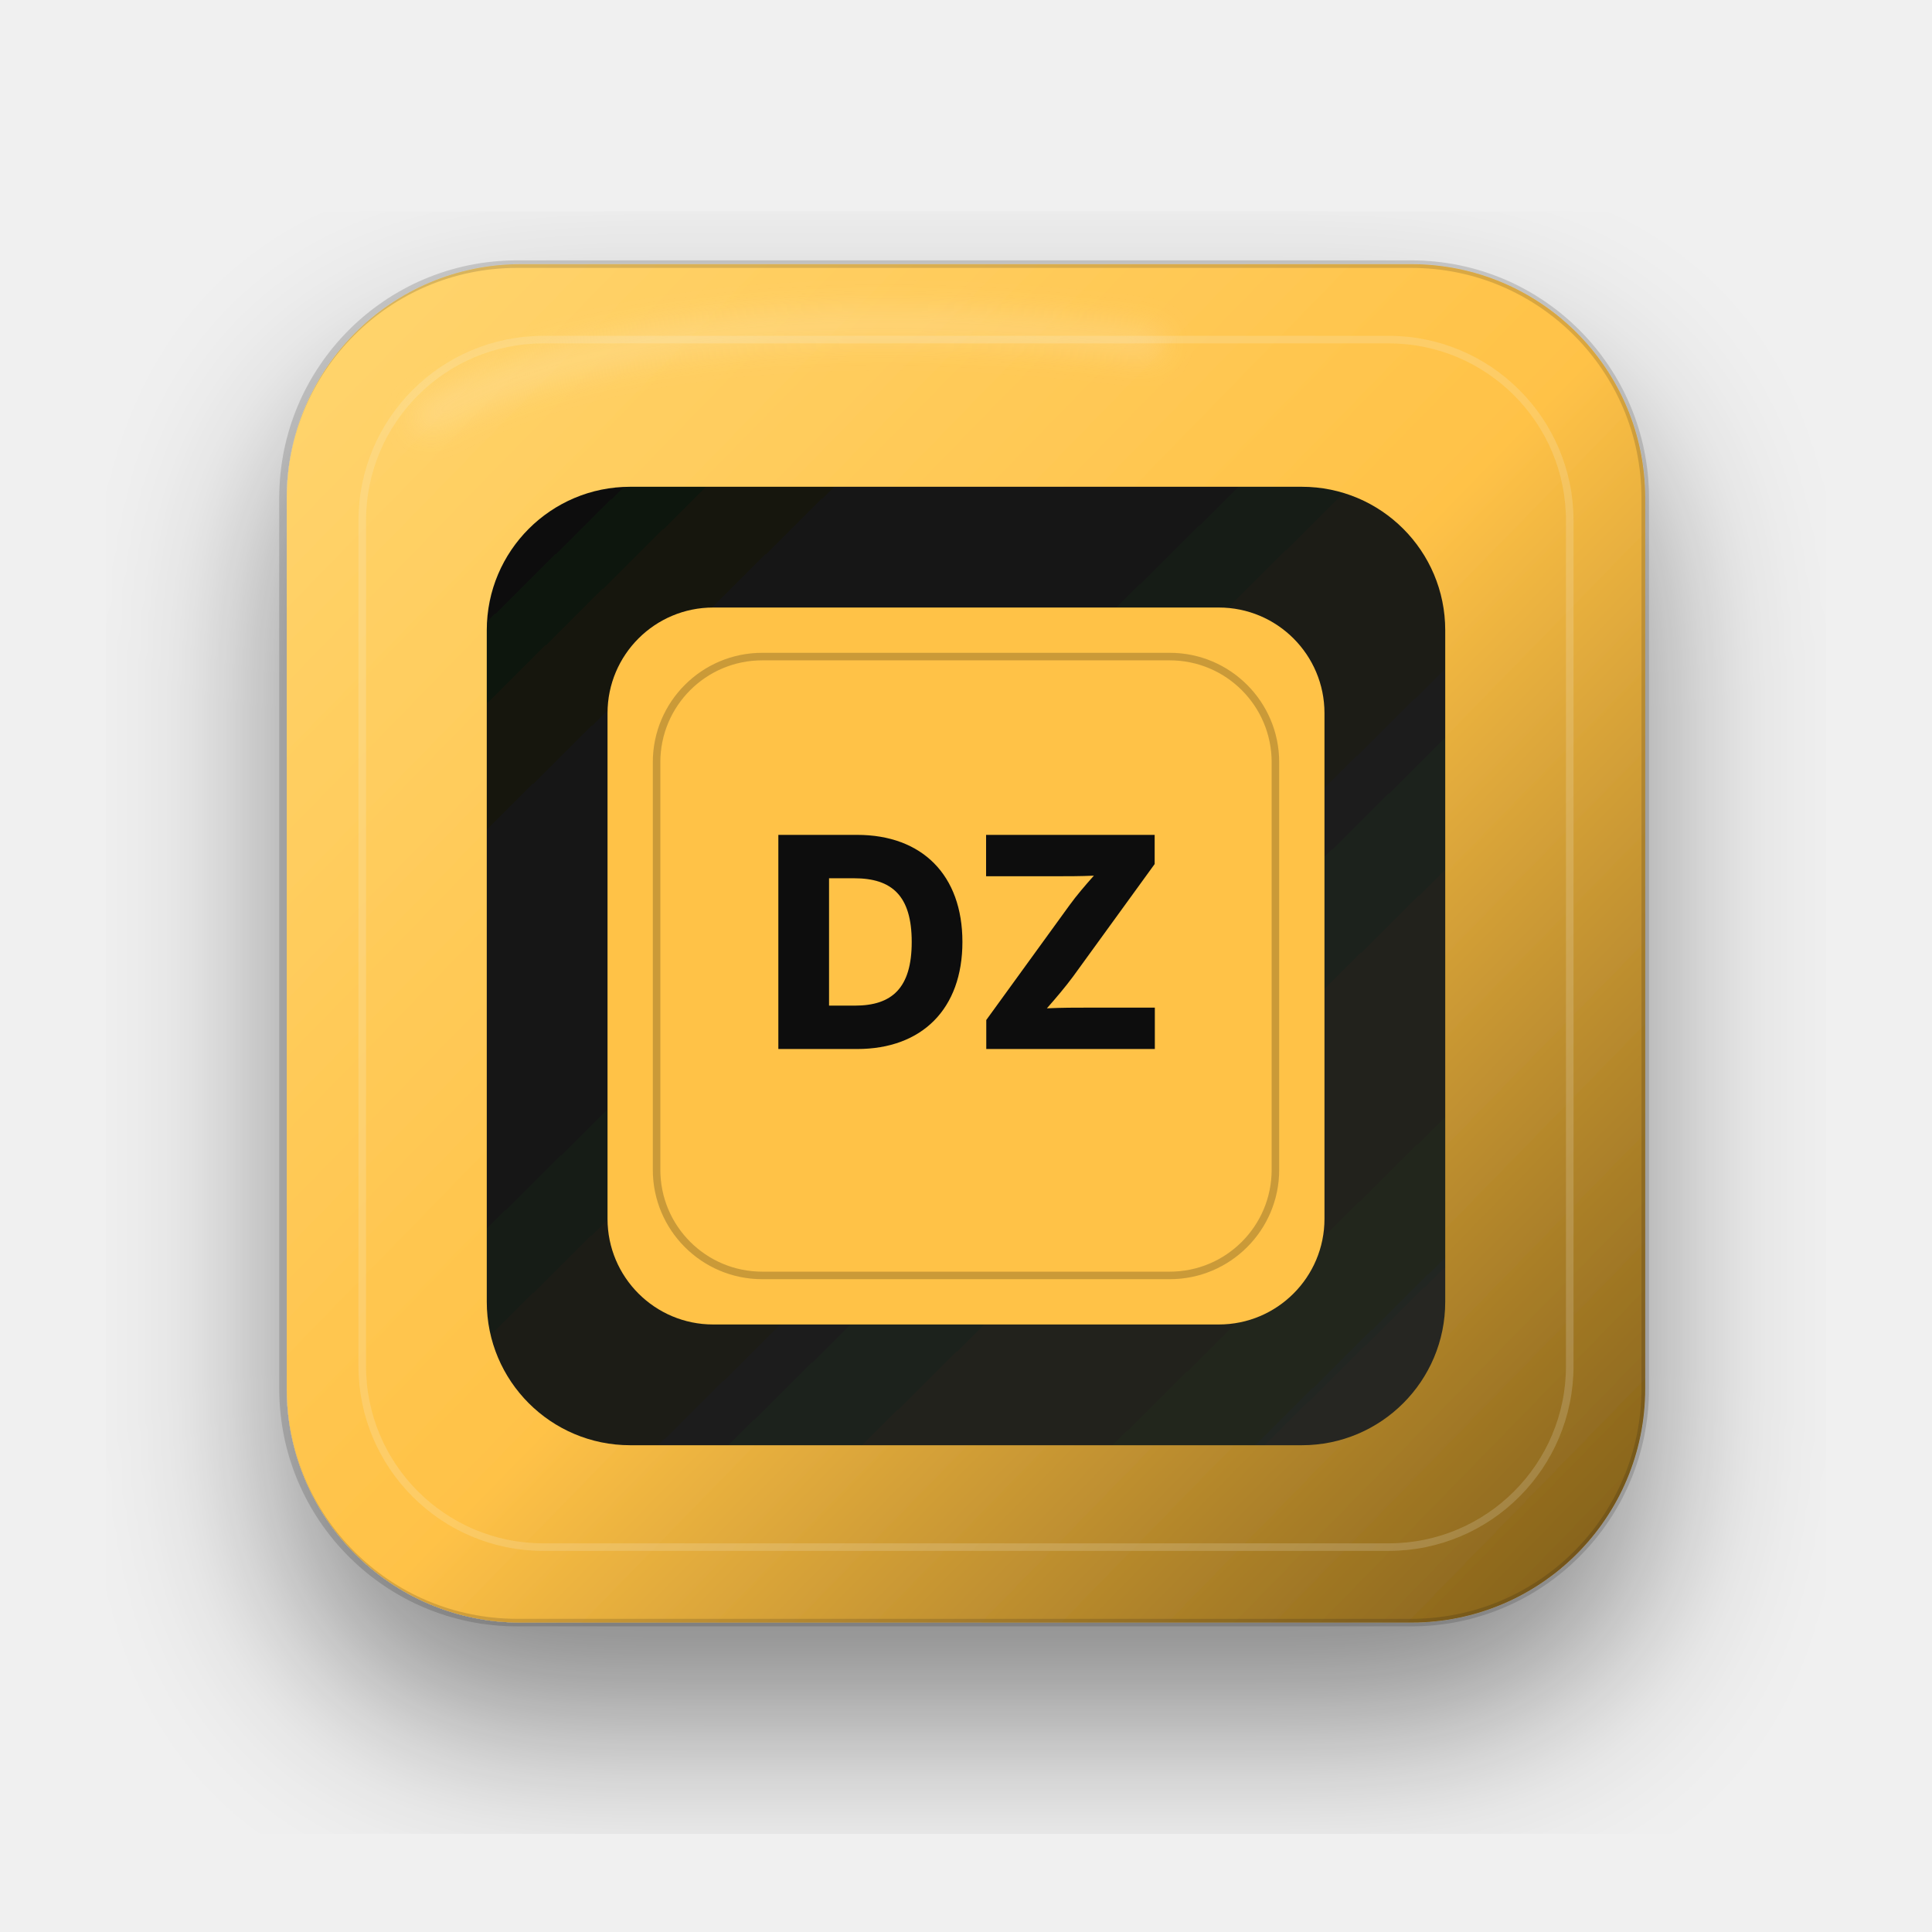
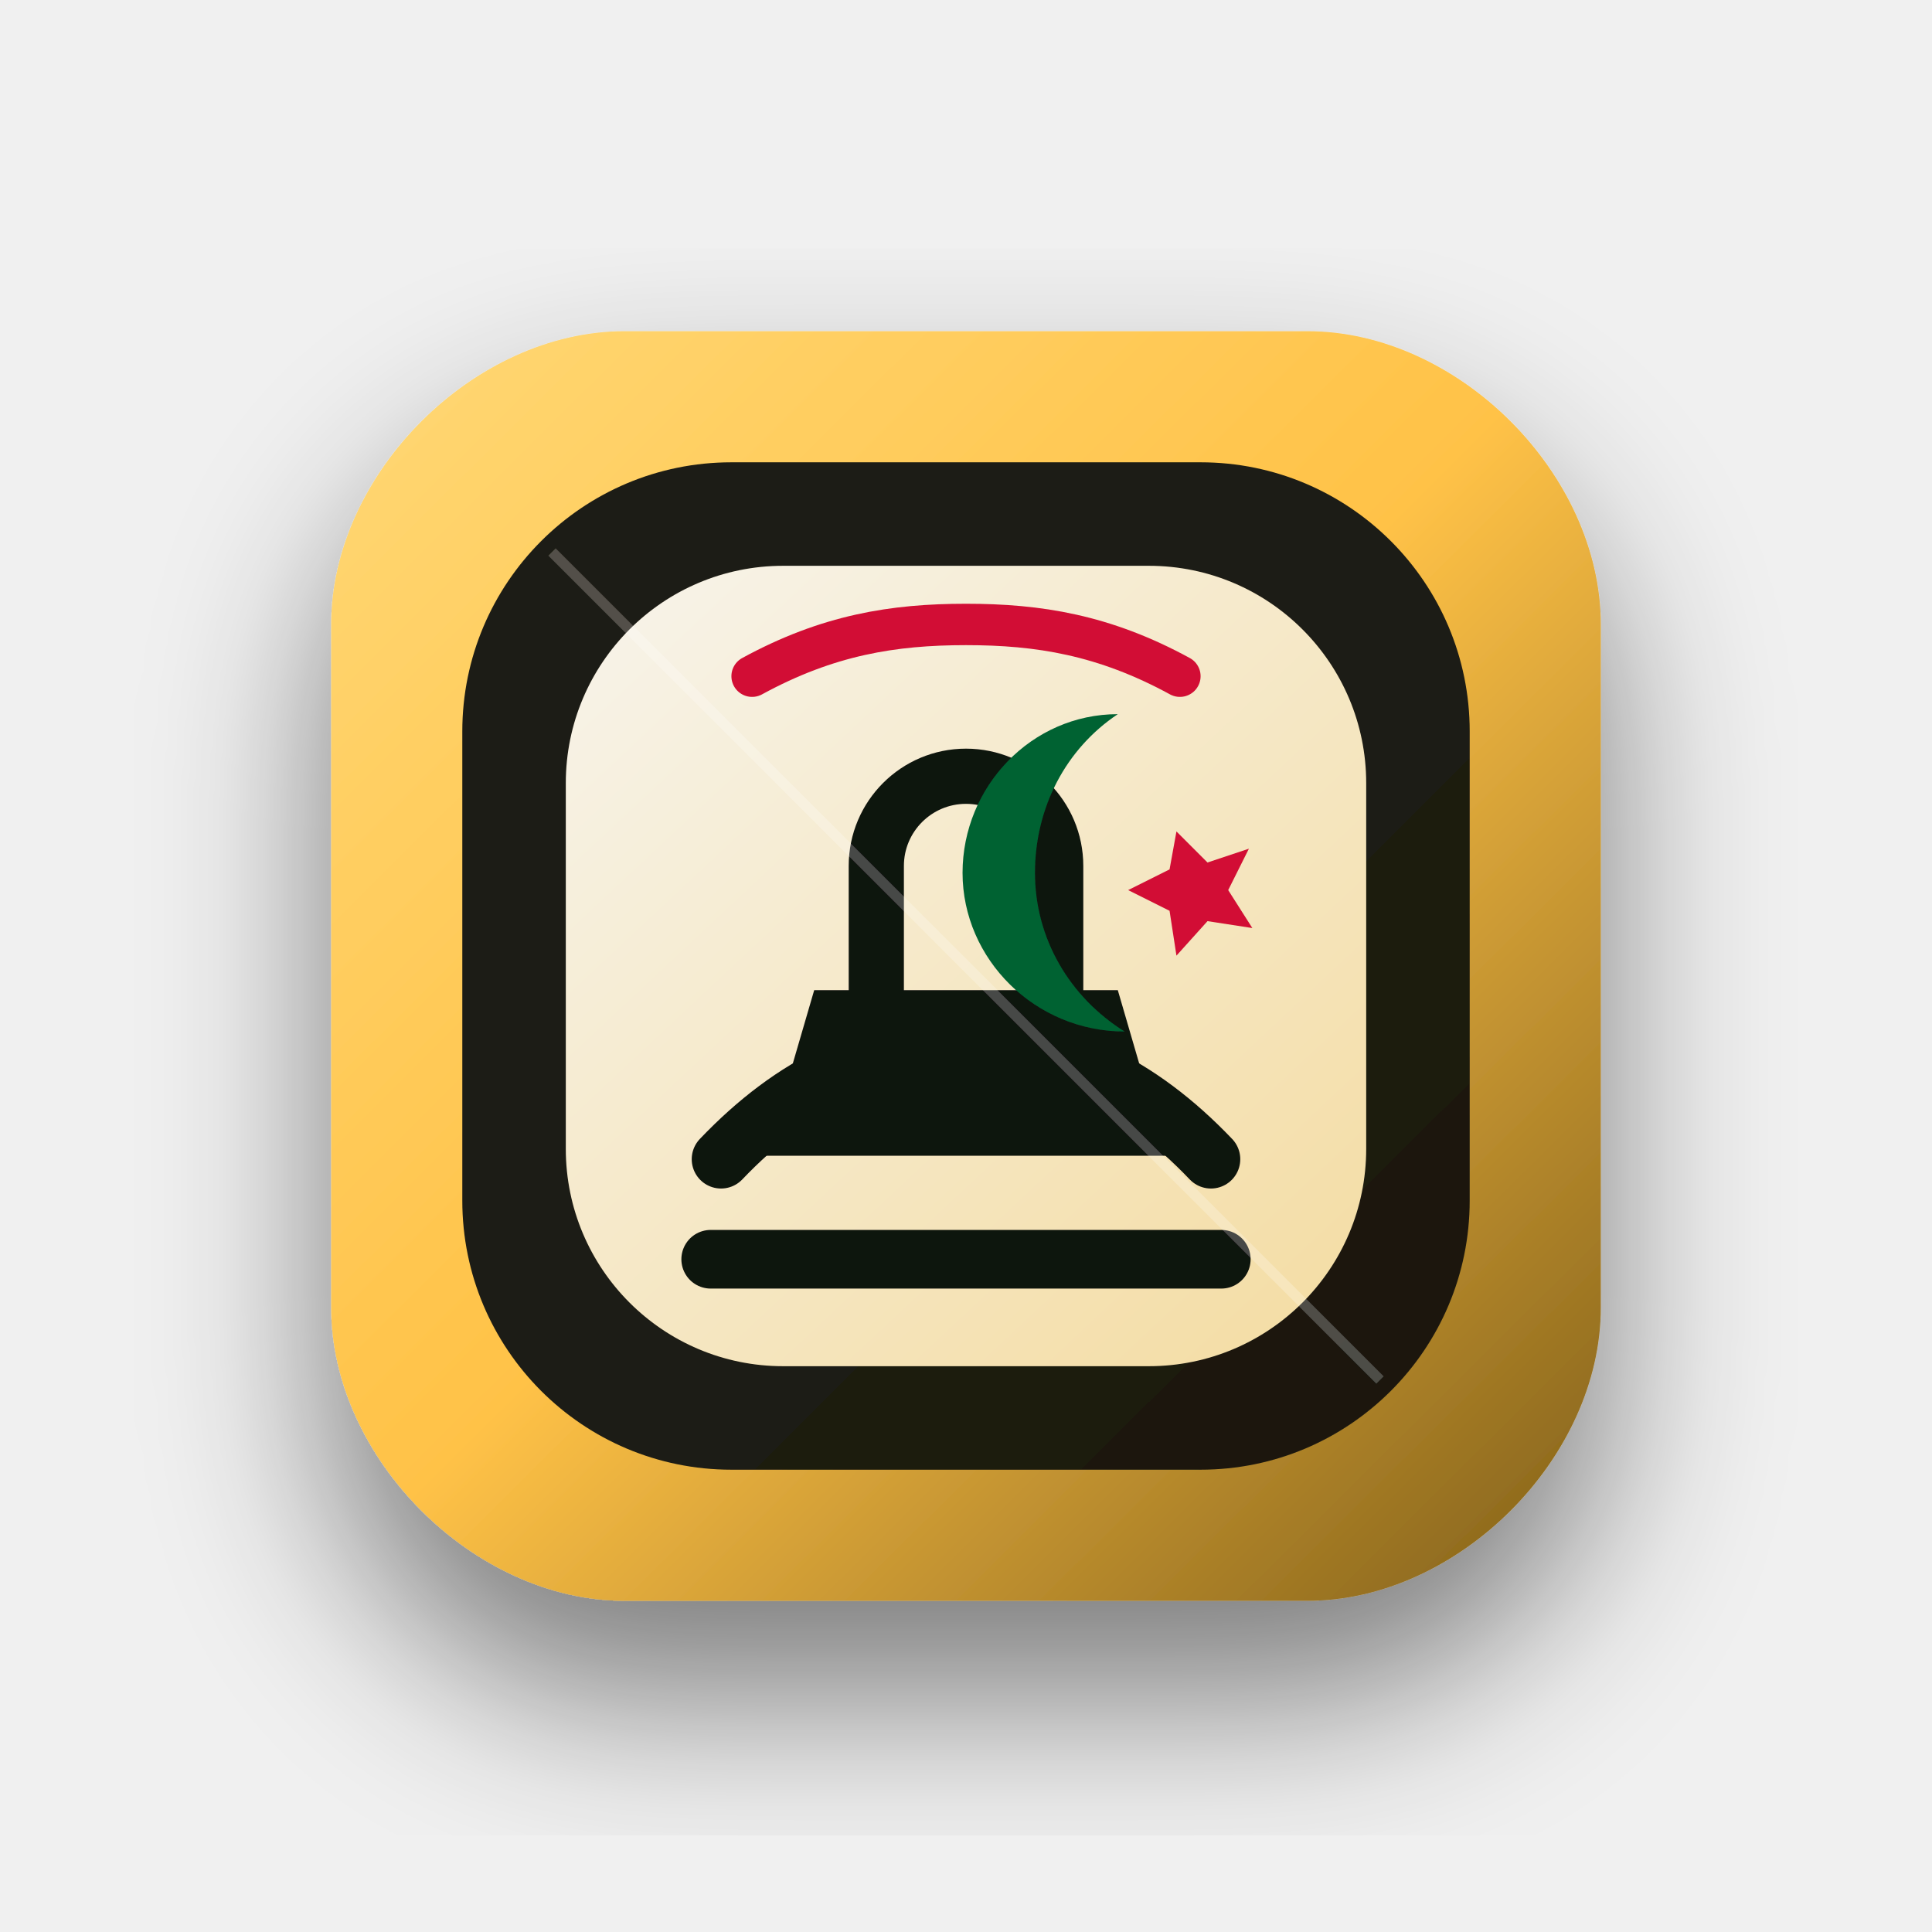
- <svg xmlns="http://www.w3.org/2000/svg" width="512" height="512" viewBox="0 0 512 512" fill="none">
+ <svg xmlns="http://www.w3.org/2000/svg" width="560" height="560" viewBox="0 0 560 560" fill="none">
  <defs>
-     <linearGradient id="cardDzBg" x1="72" y1="76" x2="434" y2="429" gradientUnits="userSpaceOnUse">
-       <stop stop-color="#FFD56F" />
-       <stop offset="0.52" stop-color="#FFC247" />
-       <stop offset="1" stop-color="#7B5A17" />
+     <linearGradient id="dzShell" x1="92" y1="84" x2="468" y2="462" gradientUnits="userSpaceOnUse">
+       <stop stop-color="#FFD978" />
+       <stop offset="0.5" stop-color="#FFC247" />
+       <stop offset="1" stop-color="#7F5E18" />
    </linearGradient>
-     <linearGradient id="cardDzInner" x1="144" y1="140" x2="365" y2="364" gradientUnits="userSpaceOnUse">
-       <stop stop-color="#10110F" />
-       <stop offset="1" stop-color="#252720" />
+     <linearGradient id="dzSea" x1="171" y1="164" x2="389" y2="397" gradientUnits="userSpaceOnUse">
+       <stop stop-color="#F7F4EB" />
+       <stop offset="1" stop-color="#F4DCA2" />
    </linearGradient>
-     <filter id="cardDzShadow" x="28" y="30" width="456" height="456" filterUnits="userSpaceOnUse" color-interpolation-filters="sRGB">
-       <feDropShadow dx="0" dy="26" stdDeviation="24" flood-color="#000000" flood-opacity="0.44" />
-     </filter>
-     <filter id="cardDzGlow" x="40" y="43" width="430" height="430" filterUnits="userSpaceOnUse" color-interpolation-filters="sRGB">
-       <feGaussianBlur stdDeviation="4" />
+     <filter id="dzShadow" x="36" y="44" width="488" height="488" filterUnits="userSpaceOnUse" color-interpolation-filters="sRGB">
+       <feDropShadow dx="0" dy="28" stdDeviation="26" flood-color="#000000" flood-opacity="0.48" />
    </filter>
  </defs>
-   <g filter="url(#cardDzShadow)">
-     <rect x="76" y="70" width="360" height="360" rx="62" fill="url(#cardDzBg)" />
-     <rect x="96" y="90" width="320" height="320" rx="48" stroke="#F7F4EB" stroke-opacity="0.18" stroke-width="2" />
-     <path d="M129 167C129 146.013 146.013 129 167 129H345C365.987 129 383 146.013 383 167V345C383 365.987 365.987 383 345 383H167C146.013 383 129 365.987 129 345V167Z" fill="url(#cardDzInner)" />
-     <path d="M161 189C161 173.536 173.536 161 189 161H323C338.464 161 351 173.536 351 189V323C351 338.464 338.464 351 323 351H189C173.536 351 161 338.464 161 323V189Z" fill="#FFC247" />
-     <path d="M174 202C174 186.536 186.536 174 202 174H310C325.464 174 338 186.536 338 202V310C338 325.464 325.464 338 310 338H202C186.536 338 174 325.464 174 310V202Z" stroke="#0E0E0D" stroke-opacity="0.22" stroke-width="2" />
-     <text x="256" y="278" text-anchor="middle" font-family="Inter, Arial, sans-serif" font-size="78" font-weight="800" fill="#0E0E0D" letter-spacing="-1">DZ</text>
+   <g filter="url(#dzShadow)">
+     <path d="M96 181C96 137.37 137.37 96 181 96H379C422.63 96 464 137.37 464 181V379C464 422.63 422.63 464 379 464H181C137.37 464 96 422.63 96 379V181Z" fill="url(#dzShell)" />
+     <path d="M134 212C134 168.922 168.922 134 212 134H348C391.078 134 426 168.922 426 212V348C426 391.078 391.078 426 348 426H212C168.922 426 134 391.078 134 348V212Z" fill="#11130F" fill-opacity="0.94" />
+     <path d="M164 227C164 192.206 192.206 164 227 164H333C367.794 164 396 192.206 396 227V333C396 367.794 367.794 396 333 396H227C192.206 396 164 367.794 164 333V227Z" fill="url(#dzSea)" />
+     <path d="M209 336C230 314 253 303 280 303C307 303 330 314 351 336" stroke="#11130F" stroke-width="17" stroke-linecap="round" />
+     <path d="M206 365H354" stroke="#11130F" stroke-width="17" stroke-linecap="round" />
+     <path d="M236 287H324L338 335H222L236 287Z" fill="#11130F" />
+     <path d="M254 287V251C254 236.641 265.641 225 280 225C294.359 225 306 236.641 306 251V287" stroke="#11130F" stroke-width="16" stroke-linecap="round" />
+     <path d="M324 207C309 217 300 234 300 253C300 272 310 289 326 299C300 299 279 278 279 253C279 228 299 207 324 207Z" fill="#006233" />
+     <path d="M341 241L350 250L362 246L356 258L363 269L350 267L341 277L339 264L327 258L339 252L341 241Z" fill="#D21034" />
+     <path d="M218 196C240 184 259 181 280 181C301 181 320 184 342 196" stroke="#D21034" stroke-width="12" stroke-linecap="round" />
+     <path d="M160 160L400 400" stroke="#FFFFFF" stroke-opacity="0.23" stroke-width="3" />
  </g>
-   <rect x="75" y="70" width="361" height="360" rx="62" stroke="#0E0E0D" stroke-opacity="0.16" stroke-width="2" />
-   <path filter="url(#cardDzGlow)" d="M113 111C163 82 245 83 305 91" stroke="#F7F4EB" stroke-opacity="0.23" stroke-width="7" stroke-linecap="round" />
</svg>
